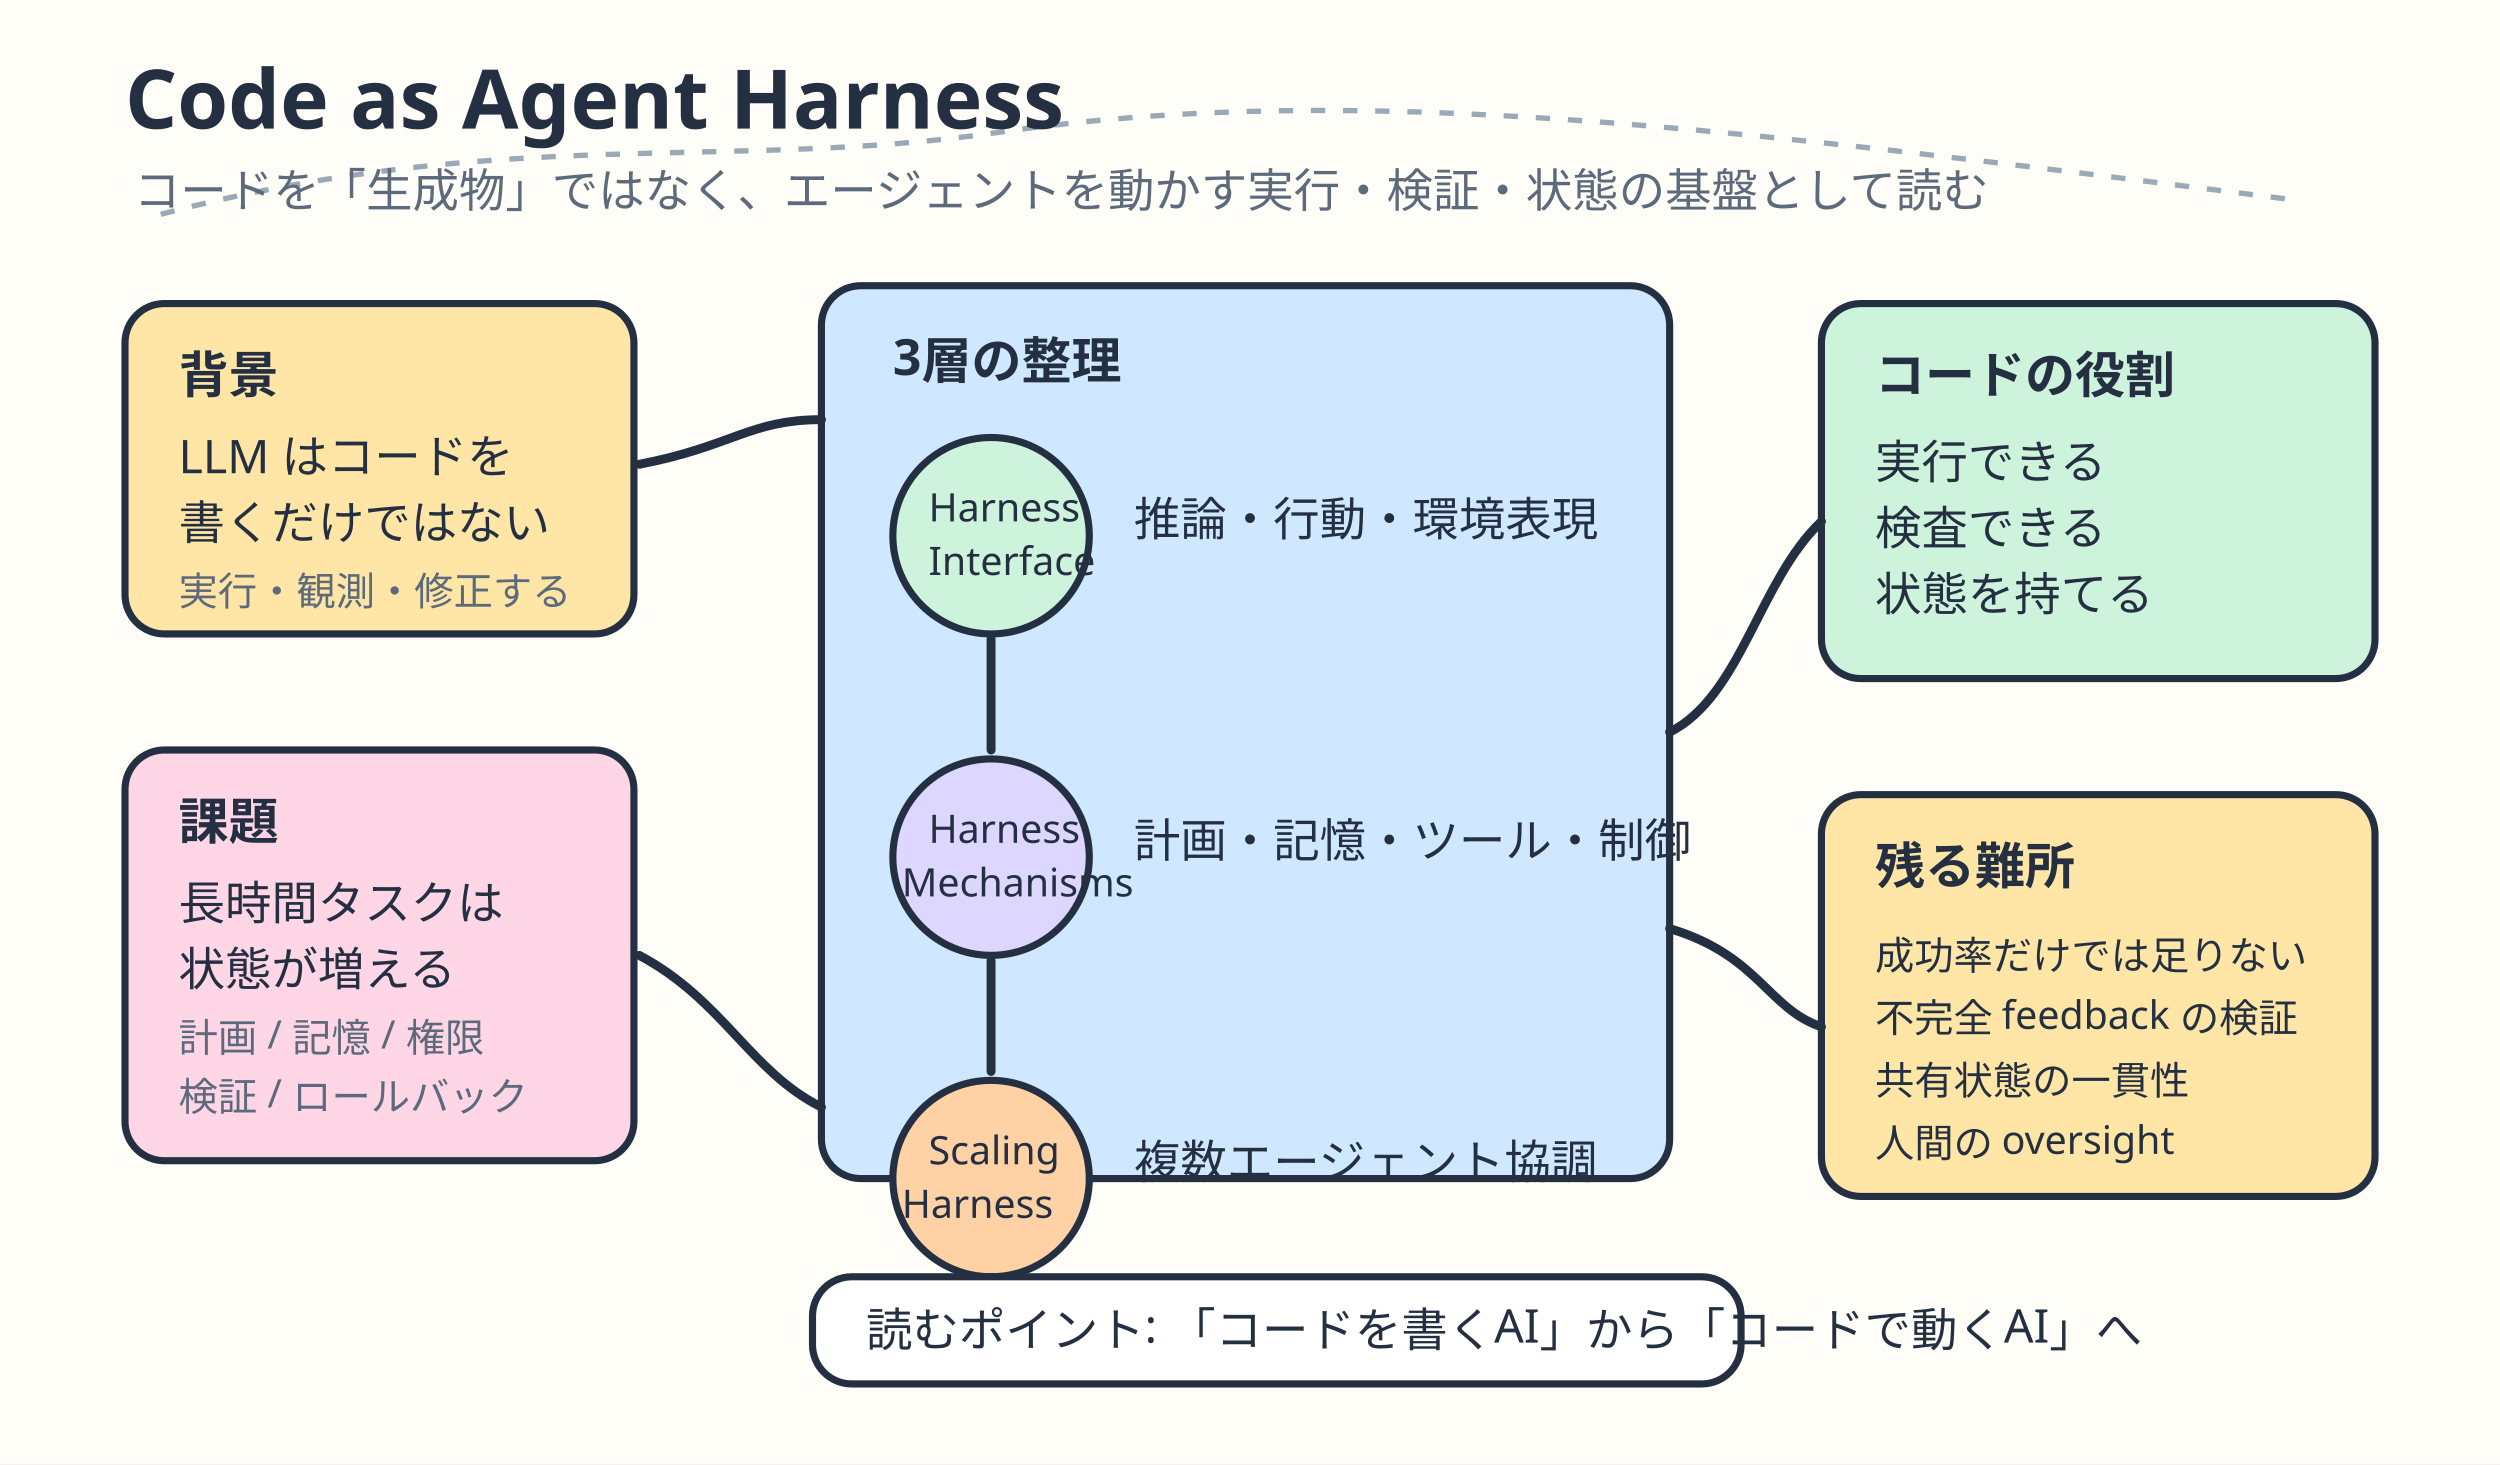
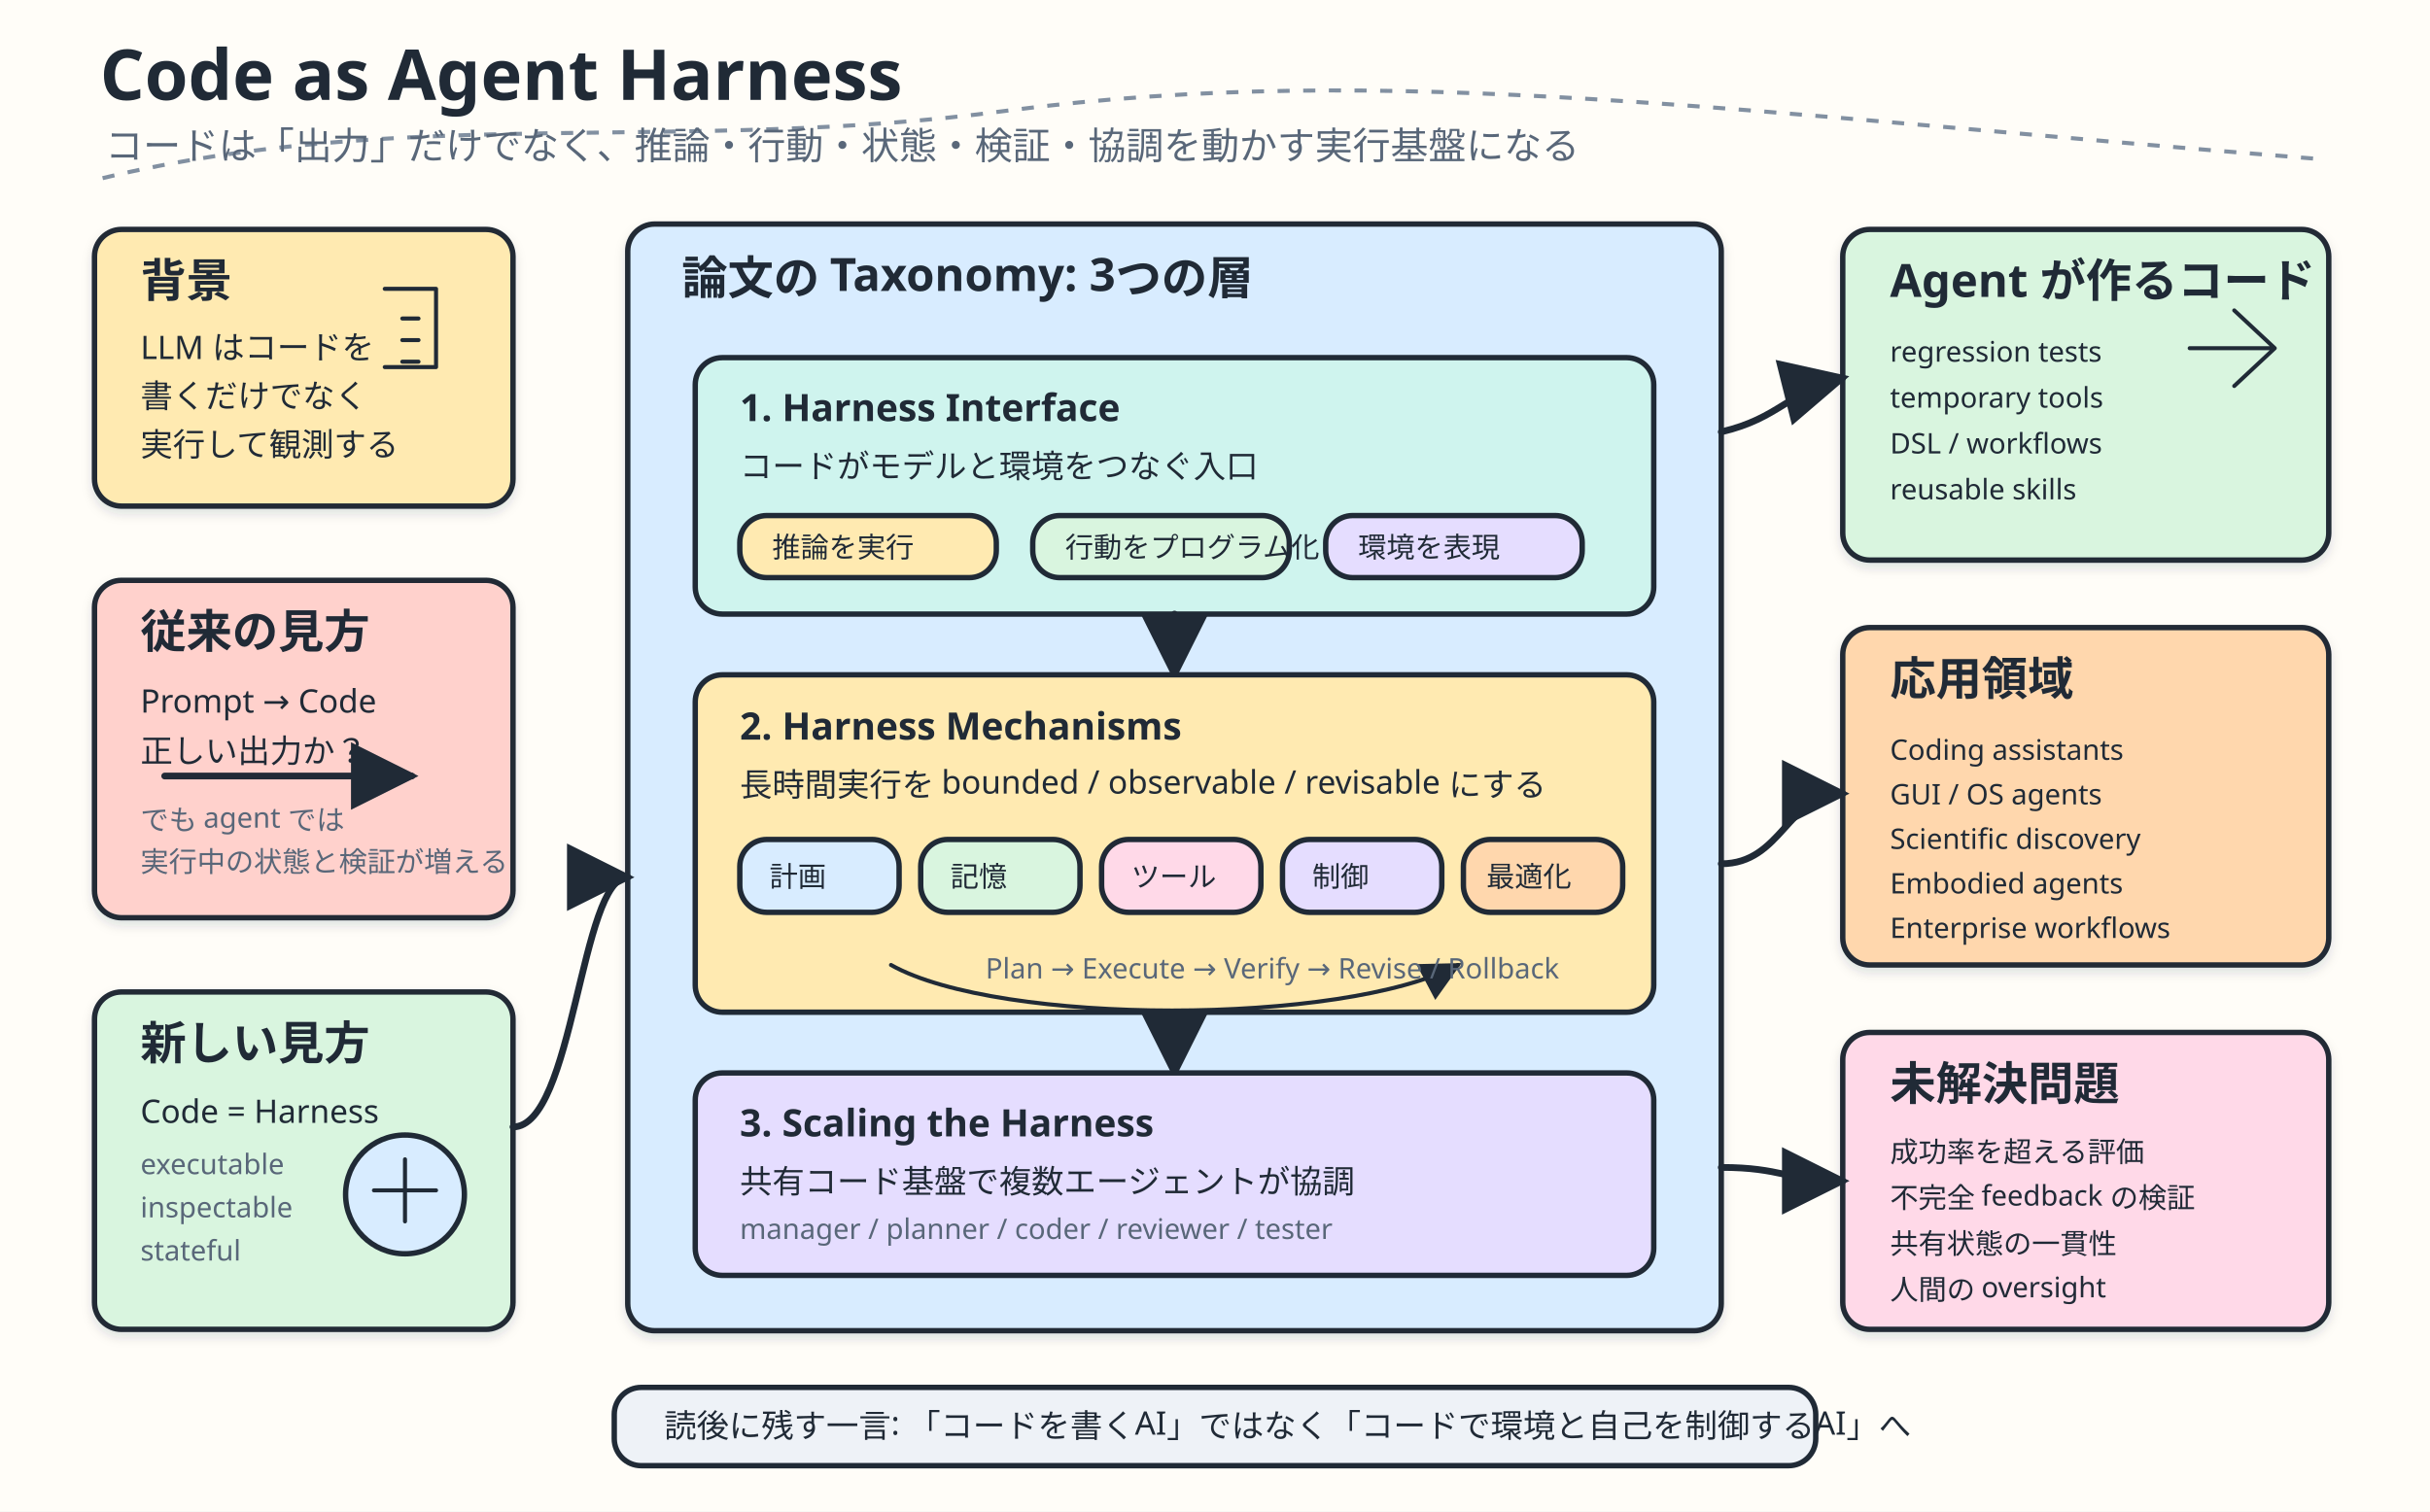
- <svg xmlns="http://www.w3.org/2000/svg" viewBox="0 0 1400 820" role="img" aria-labelledby="title desc">
+ <svg xmlns="http://www.w3.org/2000/svg" viewBox="0 0 1800 1120" role="img" aria-labelledby="title desc">
  <defs>
    <style>
-       .bg{fill:#fffdf7}.ink{fill:#243042}.muted{fill:#5d6a7b}.line{stroke:#243042;stroke-width:5;stroke-linecap:round;stroke-linejoin:round;fill:none}.soft{stroke:#9aa8b8;stroke-width:3;stroke-dasharray:8 10;fill:none}.card{fill:#ffffff;stroke:#243042;stroke-width:4;rx:22}.yellow{fill:#ffe6a6}.blue{fill:#cfe8ff}.green{fill:#cef3dc}.pink{fill:#ffd6e6}.purple{fill:#ddd6ff}.orange{fill:#ffd2a6}.small{font: 26px sans-serif}.mid{font: 34px sans-serif;font-weight:700}.big{font: 46px sans-serif;font-weight:800}.tiny{font: 22px sans-serif}.label{font: 28px sans-serif;font-weight:700}
+       .paper{fill:#fffdf8}.ink{fill:#202a36}.muted{fill:#596779}.line{stroke:#202a36;stroke-width:5;stroke-linecap:round;stroke-linejoin:round;fill:none}.thin{stroke:#202a36;stroke-width:3;stroke-linecap:round;stroke-linejoin:round;fill:none}.dash{stroke:#8290a1;stroke-width:3;stroke-dasharray:9 10;fill:none}.card{fill:#fff;stroke:#202a36;stroke-width:4;rx:20}.shadow{filter:url(#shadow)}.blue{fill:#d8ecff}.green{fill:#d9f5df}.yellow{fill:#ffeab1}.pink{fill:#ffd9e8}.purple{fill:#e5ddff}.orange{fill:#ffd7ad}.mint{fill:#cff4ee}.gray{fill:#eef2f7}.red{fill:#ffd1cc}.big{font:800 52px sans-serif}.sub{font:28px sans-serif}.h{font:800 34px sans-serif}.m{font:700 28px sans-serif}.s{font:24px sans-serif}.xs{font:21px sans-serif}.tiny{font:18px sans-serif}
    </style>
+     <filter id="shadow" x="-10%" y="-10%" width="120%" height="120%">
+       <feDropShadow dx="0" dy="4" stdDeviation="4" flood-color="#233044" flood-opacity=".13" />
+     </filter>
+     <marker id="arrow" markerWidth="12" markerHeight="12" refX="10" refY="6" orient="auto">
+       <path d="M1 1 L11 6 L1 11 Z" fill="#202a36" />
+     </marker>
  </defs>
-   <rect class="bg" width="1400" height="820" />
-   <path class="soft" d="M90 120 C280 70 410 96 560 74 C760 45 970 72 1285 112" />
-   <text x="70" y="72" class="big ink">Code as Agent Harness</text>
-   <text x="75" y="116" class="small muted">コードを「生成物」ではなく、エージェントを動かす実行・検証・状態の基盤として読む</text>
-   <rect x="70" y="170" width="285" height="185" class="card yellow" />
-   <text x="100" y="220" class="label ink">背景</text>
-   <text x="100" y="265" class="small ink">LLM はコードを</text>
-   <text x="100" y="302" class="small ink">書くだけではない</text>
-   <text x="100" y="339" class="tiny muted">実行・観測・修正する</text>
-   <rect x="70" y="420" width="285" height="230" class="card pink" />
-   <text x="100" y="470" class="label ink">課題</text>
-   <text x="100" y="515" class="small ink">長時間タスクは</text>
-   <text x="100" y="552" class="small ink">状態が増える</text>
-   <text x="100" y="589" class="tiny muted">計画 / 記憶 / 権限</text>
-   <text x="100" y="622" class="tiny muted">検証 / ロールバック</text>
-   <rect x="460" y="160" width="475" height="500" class="card blue" />
-   <text x="500" y="210" class="label ink">3層の整理</text>
-   <circle cx="555" cy="300" r="55" class="green" stroke="#243042" stroke-width="4" />
-   <text x="520" y="292" class="tiny ink">Harness</text>
-   <text x="520" y="322" class="tiny ink">Interface</text>
-   <text x="635" y="300" class="small ink">推論・行動・環境表現</text>
-   <path class="line" d="M555 358 L555 420" />
-   <circle cx="555" cy="480" r="55" class="purple" stroke="#243042" stroke-width="4" />
-   <text x="520" y="472" class="tiny ink">Harness</text>
-   <text x="505" y="502" class="tiny ink">Mechanisms</text>
-   <text x="635" y="480" class="small ink">計画・記憶・ツール・制御</text>
-   <path class="line" d="M555 538 L555 600" />
-   <circle cx="555" cy="660" r="55" class="orange" stroke="#243042" stroke-width="4" />
-   <text x="520" y="652" class="tiny ink">Scaling</text>
-   <text x="505" y="682" class="tiny ink">Harness</text>
-   <text x="635" y="660" class="small ink">複数エージェント協調</text>
-   <rect x="1020" y="170" width="310" height="210" class="card green" />
-   <text x="1050" y="220" class="label ink">コードの役割</text>
-   <text x="1050" y="268" class="small ink">実行できる</text>
-   <text x="1050" y="305" class="small ink">検査できる</text>
-   <text x="1050" y="342" class="small ink">状態を持てる</text>
-   <rect x="1020" y="445" width="310" height="225" class="card yellow" />
-   <text x="1050" y="495" class="label ink">残る難所</text>
-   <text x="1050" y="543" class="tiny ink">成功率だけでは足りない</text>
-   <text x="1050" y="578" class="tiny ink">不完全 feedback の検証</text>
-   <text x="1050" y="613" class="tiny ink">共有状態の一貫性</text>
-   <text x="1050" y="648" class="tiny ink">人間の oversight</text>
-   <path class="line" d="M358 260 C410 250 420 235 460 235" />
-   <path class="line" d="M358 535 C405 560 420 600 460 620" />
-   <path class="line" d="M935 410 C975 390 985 325 1020 292" />
-   <path class="line" d="M935 520 C985 535 990 565 1020 575" />
-   <rect x="455" y="715" width="520" height="60" class="card" />
-   <text x="485" y="754" class="small ink">読むポイント: 「コードを書くAI」から「コードで動くAI」へ</text>
+   <rect width="1800" height="1120" class="paper" />
+   <path class="dash" d="M76 132 C300 78 508 114 746 82 C1030 45 1290 84 1720 118" />
+   <text x="74" y="74" class="big ink">Code as Agent Harness</text>
+   <text x="78" y="118" class="sub muted">コードは「出力」だけでなく、推論・行動・状態・検証・協調を動かす実行基盤になる</text>
+   <rect x="70" y="170" width="310" height="205" class="card yellow shadow" />
+   <text x="104" y="220" class="h ink">背景</text>
+   <text x="104" y="266" class="s ink">LLM はコードを</text>
+   <text x="104" y="302" class="s ink">書くだけでなく</text>
+   <text x="104" y="338" class="s ink">実行して観測する</text>
+   <path class="thin" d="M285 214 l38 0 l0 58 l-38 0" />
+   <path class="thin" d="M298 236 h12 M298 252 h12 M298 268 h12" />
+   <rect x="70" y="430" width="310" height="250" class="card red shadow" />
+   <text x="104" y="480" class="h ink">従来の見方</text>
+   <text x="104" y="528" class="s ink">Prompt → Code</text>
+   <text x="104" y="565" class="s ink">正しい出力か？</text>
+   <text x="104" y="615" class="xs muted">でも agent では</text>
+   <text x="104" y="646" class="xs muted">実行中の状態と検証が増える</text>
+   <path class="line" marker-end="url(#arrow)" d="M122 575 H305" />
+   <rect x="70" y="735" width="310" height="250" class="card green shadow" />
+   <text x="104" y="785" class="h ink">新しい見方</text>
+   <text x="104" y="832" class="s ink">Code = Harness</text>
+   <text x="104" y="870" class="xs muted">executable</text>
+   <text x="104" y="902" class="xs muted">inspectable</text>
+   <text x="104" y="934" class="xs muted">stateful</text>
+   <circle cx="300" cy="885" r="44" class="blue" stroke="#202a36" stroke-width="4" />
+   <path class="thin" d="M277 882 h46 M300 859 v46" />
+   <rect x="465" y="166" width="810" height="820" class="card blue shadow" />
+   <text x="505" y="218" class="h ink">論文の Taxonomy: 3つの層</text>
+   <rect x="515" y="265" width="710" height="190" class="card mint" />
+   <text x="548" y="312" class="m ink">1. Harness Interface</text>
+   <text x="548" y="354" class="s ink">コードがモデルと環境をつなぐ入口</text>
+   <rect x="548" y="382" width="190" height="46" class="card yellow" />
+   <text x="572" y="413" class="xs ink">推論を実行</text>
+   <rect x="765" y="382" width="190" height="46" class="card green" />
+   <text x="789" y="413" class="xs ink">行動をプログラム化</text>
+   <rect x="982" y="382" width="190" height="46" class="card purple" />
+   <text x="1006" y="413" class="xs ink">環境を表現</text>
+   <path class="line" marker-end="url(#arrow)" d="M870 455 V500" />
+   <rect x="515" y="500" width="710" height="250" class="card yellow" />
+   <text x="548" y="548" class="m ink">2. Harness Mechanisms</text>
+   <text x="548" y="590" class="s ink">長時間実行を bounded / observable / revisable にする</text>
+   <g>
+     <rect x="548" y="622" width="118" height="54" class="card blue" />
+     <text x="570" y="657" class="xs ink">計画</text>
+     <rect x="682" y="622" width="118" height="54" class="card green" />
+     <text x="704" y="657" class="xs ink">記憶</text>
+     <rect x="816" y="622" width="118" height="54" class="card pink" />
+     <text x="838" y="657" class="xs ink">ツール</text>
+     <rect x="950" y="622" width="118" height="54" class="card purple" />
+     <text x="972" y="657" class="xs ink">制御</text>
+     <rect x="1084" y="622" width="118" height="54" class="card orange" />
+     <text x="1101" y="657" class="xs ink">最適化</text>
+   </g>
+   <path class="thin" marker-end="url(#arrow)" d="M660 715 C740 760 995 760 1080 715" />
+   <text x="730" y="725" class="xs muted">Plan → Execute → Verify → Revise / Rollback</text>
+   <path class="line" marker-end="url(#arrow)" d="M870 750 V795" />
+   <rect x="515" y="795" width="710" height="150" class="card purple" />
+   <text x="548" y="842" class="m ink">3. Scaling the Harness</text>
+   <text x="548" y="884" class="s ink">共有コード基盤で複数エージェントが協調</text>
+   <text x="548" y="918" class="xs muted">manager / planner / coder / reviewer / tester</text>
+   <rect x="1365" y="170" width="360" height="245" class="card green shadow" />
+   <text x="1400" y="220" class="h ink">Agent が作るコード</text>
+   <text x="1400" y="268" class="xs ink">regression tests</text>
+   <text x="1400" y="302" class="xs ink">temporary tools</text>
+   <text x="1400" y="336" class="xs ink">DSL / workflows</text>
+   <text x="1400" y="370" class="xs ink">reusable skills</text>
+   <path class="thin" d="M1655 230 l30 28 l-30 28 M1622 258 h62" />
+   <rect x="1365" y="465" width="360" height="250" class="card orange shadow" />
+   <text x="1400" y="515" class="h ink">応用領域</text>
+   <text x="1400" y="563" class="xs ink">Coding assistants</text>
+   <text x="1400" y="596" class="xs ink">GUI / OS agents</text>
+   <text x="1400" y="629" class="xs ink">Scientific discovery</text>
+   <text x="1400" y="662" class="xs ink">Embodied agents</text>
+   <text x="1400" y="695" class="xs ink">Enterprise workflows</text>
+   <rect x="1365" y="765" width="360" height="220" class="card pink shadow" />
+   <text x="1400" y="815" class="h ink">未解決問題</text>
+   <text x="1400" y="861" class="xs ink">成功率を超える評価</text>
+   <text x="1400" y="895" class="xs ink">不完全 feedback の検証</text>
+   <text x="1400" y="929" class="xs ink">共有状態の一貫性</text>
+   <text x="1400" y="963" class="xs ink">人間の oversight</text>
+   <path class="line" marker-end="url(#arrow)" d="M380 835 C425 835 430 650 465 650" />
+   <path class="line" marker-end="url(#arrow)" d="M1275 320 C1318 310 1325 290 1365 280" />
+   <path class="line" marker-end="url(#arrow)" d="M1275 640 C1320 640 1324 588 1365 588" />
+   <path class="line" marker-end="url(#arrow)" d="M1275 865 C1320 865 1324 875 1365 875" />
+   <rect x="455" y="1028" width="890" height="58" class="card gray" />
+   <text x="492" y="1065" class="s ink">読後に残す一言: 「コードを書くAI」ではなく「コードで環境と自己を制御するAI」へ</text>
</svg>
